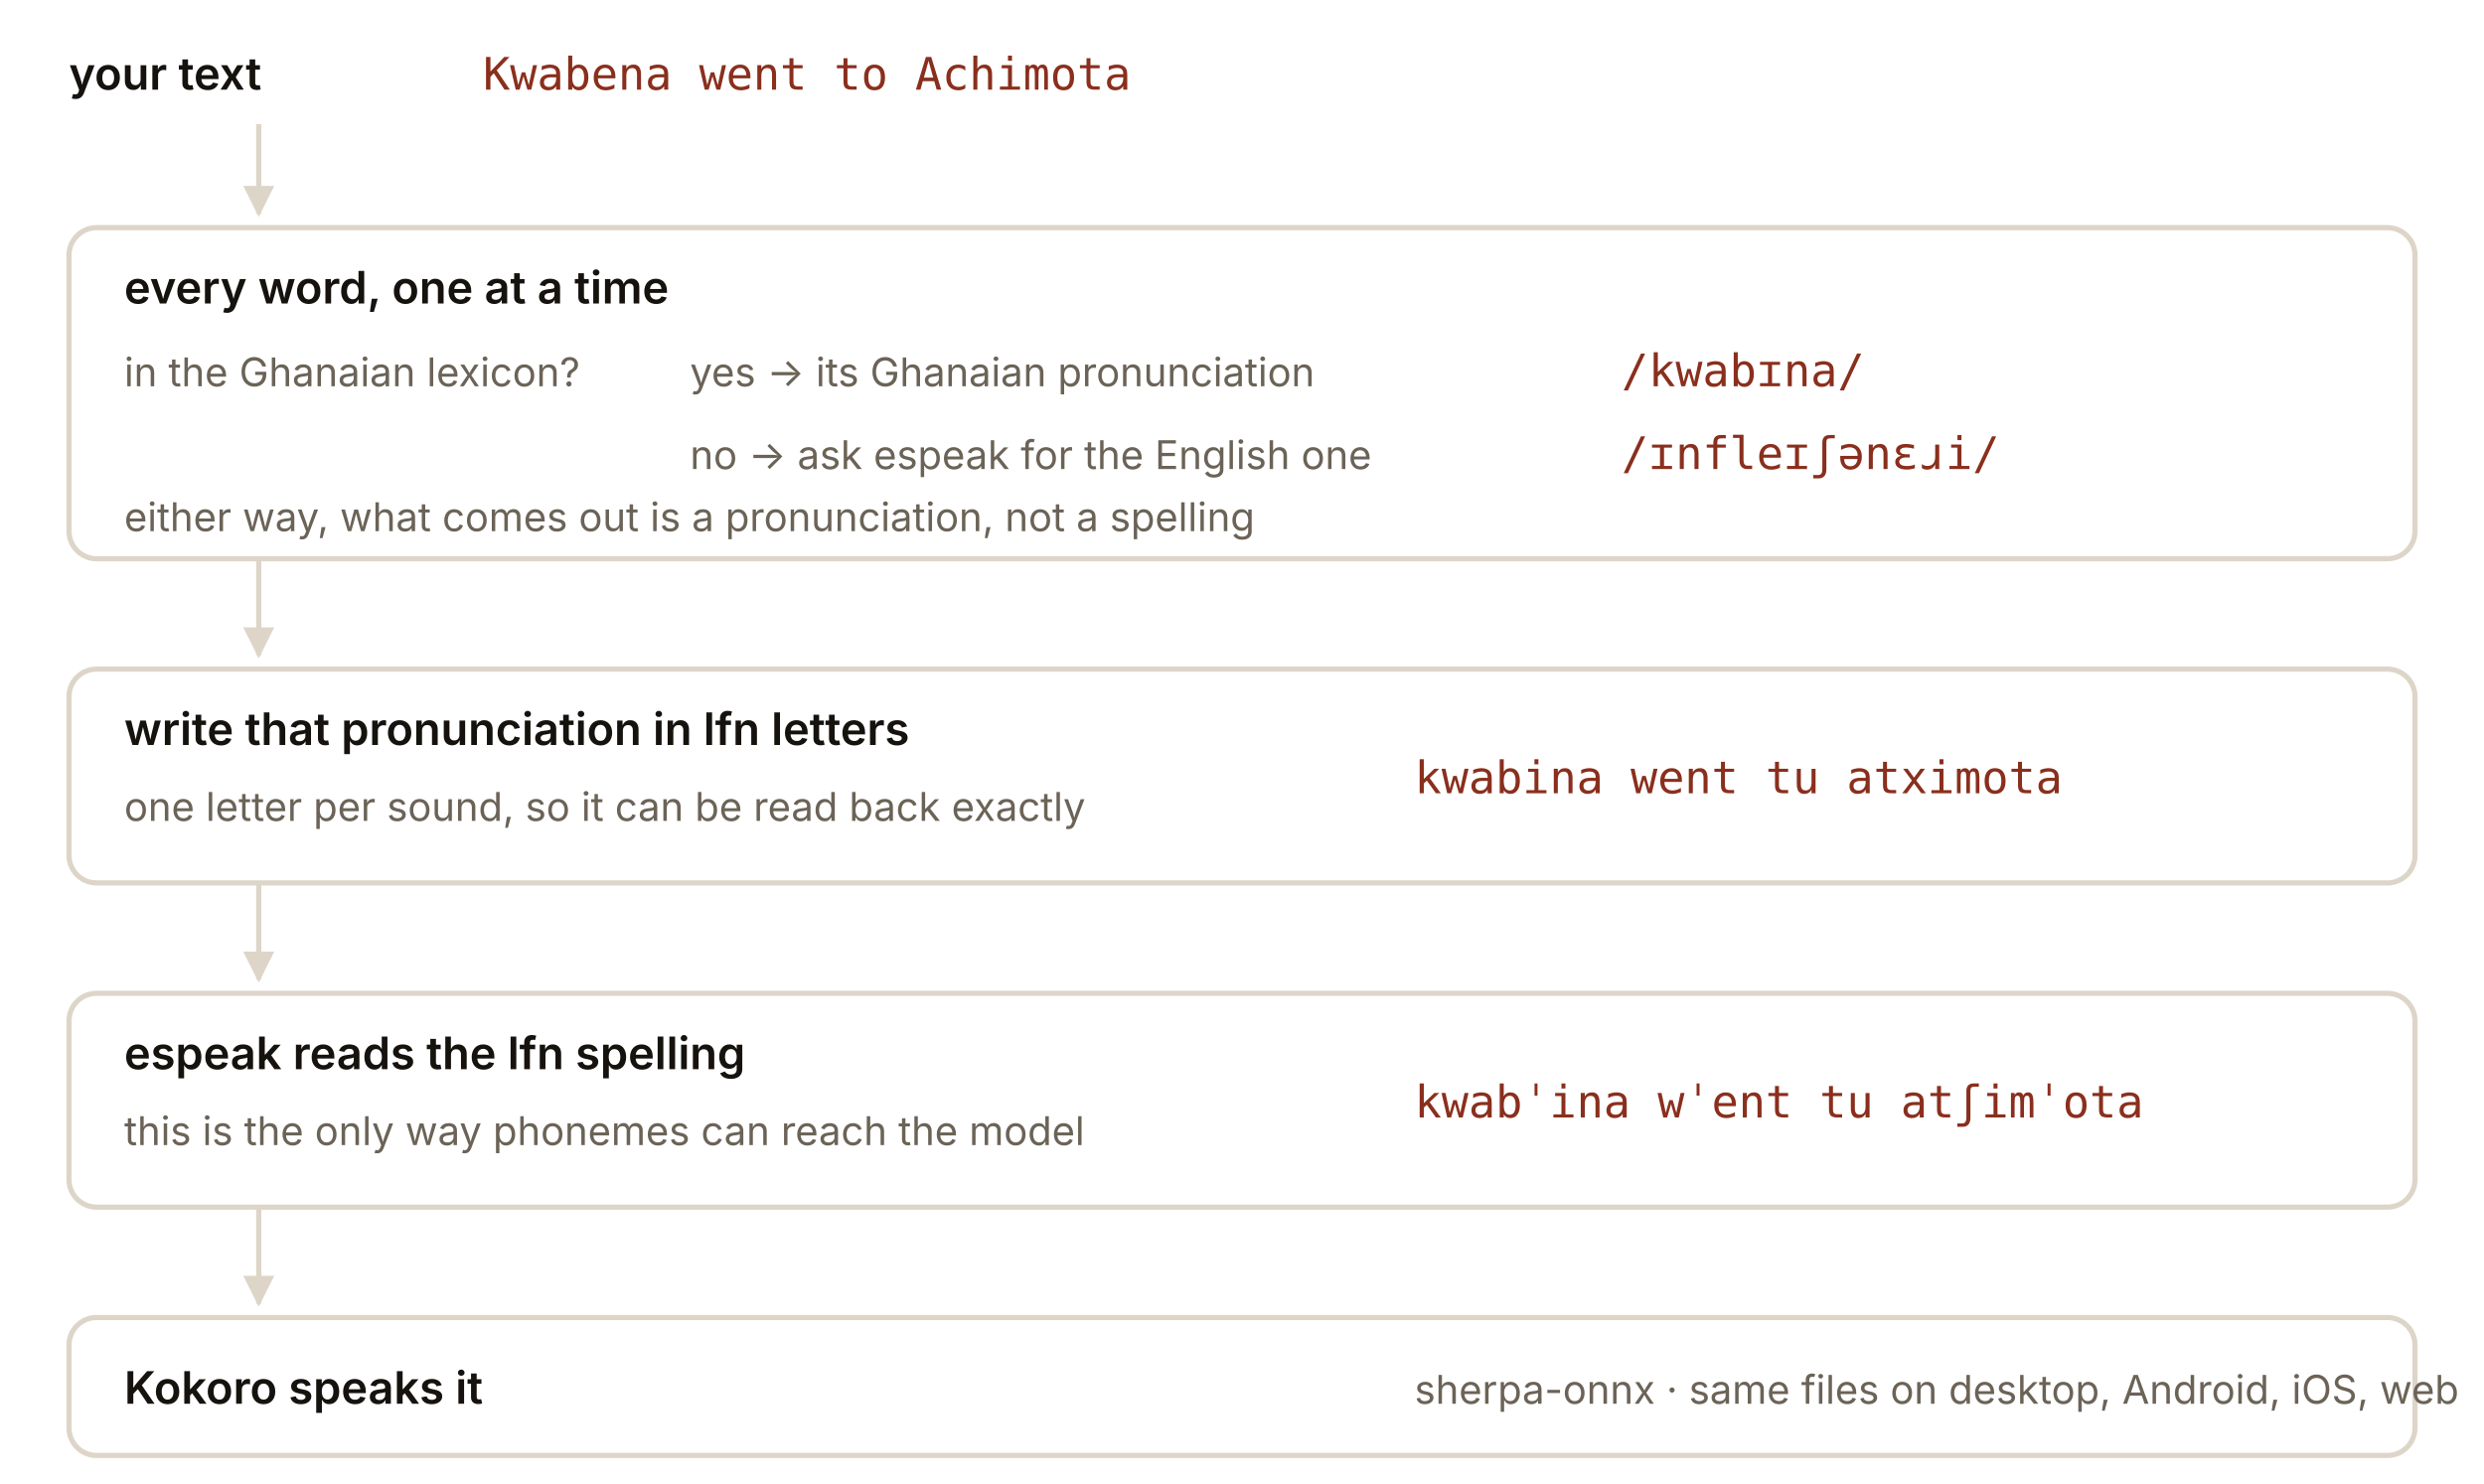
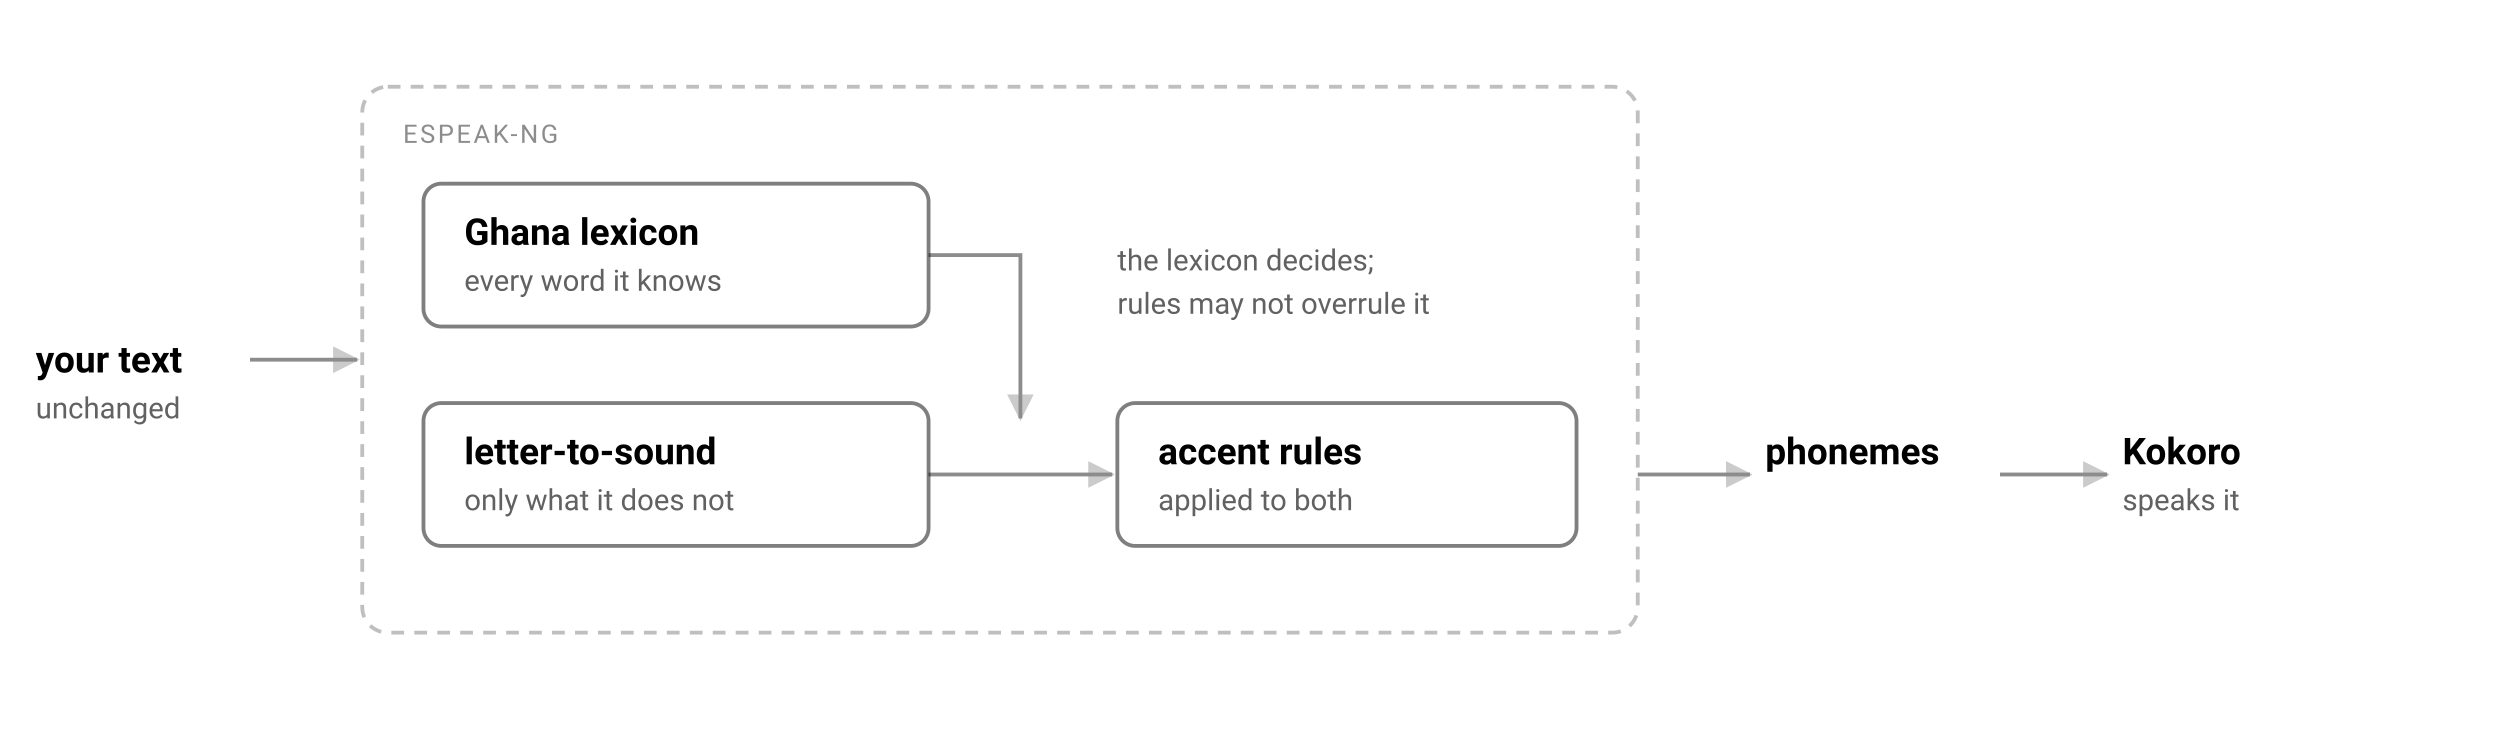
- <svg xmlns="http://www.w3.org/2000/svg" width="720" height="430" viewBox="0 0 720 430" font-family="ui-sans-serif, system-ui, -apple-system, sans-serif">
+ <svg xmlns="http://www.w3.org/2000/svg" viewBox="0 0 980 290" width="980" height="290" font-family="system-ui, -apple-system, Segoe UI, Roboto, Helvetica, Arial, sans-serif" fill="currentColor" role="img">
  <style>
-     .box   { fill: none; stroke: #ddd5c8; stroke-width: 1.5; rx: 8; }
-     .step  { font-size: 13px; font-weight: 600; fill: #16130f; }
-     .note  { font-size: 11.5px; fill: #6b6357; }
-     .data  { font-size: 13px; font-family: ui-monospace, "SF Mono", Menlo, monospace; fill: #8a2f1d; }
-     .arrow { stroke: #ddd5c8; stroke-width: 1.5; fill: none; marker-end: url(#a); }
-     .head  { fill: #ddd5c8; }
-     @media (prefers-color-scheme: dark) {
-       .box, .arrow { stroke: #37322a; }
-       .step { fill: #f2ede4; }
-       .note { fill: #a09889; }
-       .data { fill: #e0836b; }
-       .head { fill: #37322a; }
-     }
+     .box  { fill: none; stroke: currentColor; stroke-width: 1.5; opacity: .5; }
+     .grp  { fill: none; stroke: currentColor; stroke-width: 1.5; opacity: .25;
+             stroke-dasharray: 5 4; }
+     .lbl  { font-size: 14.5px; font-weight: 600; }
+     .sub  { font-size: 11.5px; opacity: .62; }
+     .tag  { font-size: 10px; opacity: .45; letter-spacing: .1em; }
+     .fl   { stroke: currentColor; stroke-width: 1.5; opacity: .45; fill: none; }
  </style>
  <defs>
-     <marker id="a" viewBox="0 0 10 10" refX="9" refY="5" markerWidth="6" markerHeight="6" orient="auto">
-       <path d="M0,0 L10,5 L0,10 z" class="head" />
+     <marker id="ar" viewBox="0 0 10 10" refX="9" refY="5" markerWidth="7" markerHeight="7" orient="auto-start-reverse">
+       <path d="M0,0 L10,5 L0,10 z" fill="currentColor" opacity=".45" />
    </marker>
  </defs>
-   <text x="20" y="26" class="step">your text</text>
-   <text x="140" y="26" class="data">Kwabena went to Achimota</text>
-   <path d="M75,36 L75,62" class="arrow" />
-   <rect x="20" y="66" width="680" height="96" class="box" />
-   <text x="36" y="88" class="step">every word, one at a time</text>
-   <text x="36" y="112" class="note">in the Ghanaian lexicon?</text>
-   <text x="200" y="112" class="note">yes  →  its Ghanaian pronunciation</text>
-   <text x="470" y="112" class="data">/kwabɪna/</text>
-   <text x="200" y="136" class="note">no   →  ask espeak for the English one</text>
-   <text x="470" y="136" class="data">/ɪnfleɪʃənɛɹi/</text>
-   <text x="36" y="154" class="note">either way, what comes out is a pronunciation, not a spelling</text>
-   <path d="M75,162 L75,190" class="arrow" />
-   <rect x="20" y="194" width="680" height="62" class="box" />
-   <text x="36" y="216" class="step">write that pronunciation in lfn letters</text>
-   <text x="36" y="238" class="note">one letter per sound, so it can be read back exactly</text>
-   <text x="410" y="230" class="data">kwabina went tu atximota</text>
-   <path d="M75,256 L75,284" class="arrow" />
-   <rect x="20" y="288" width="680" height="62" class="box" />
-   <text x="36" y="310" class="step">espeak reads the lfn spelling</text>
-   <text x="36" y="332" class="note">this is the only way phonemes can reach the model</text>
-   <text x="410" y="324" class="data">kwabˈina wˈent tu atʃimˈota</text>
-   <path d="M75,350 L75,378" class="arrow" />
-   <rect x="20" y="382" width="680" height="40" class="box" />
-   <text x="36" y="407" class="step">Kokoro speaks it</text>
-   <text x="410" y="407" class="note">sherpa-onnx · same files on desktop, Android, iOS, web</text>
+   <text class="lbl" x="14" y="146">your text</text>
+   <text class="sub" x="14" y="164">unchanged</text>
+   <line class="fl" x1="98" y1="141" x2="140" y2="141" marker-end="url(#ar)" />
+   <rect class="grp" x="142" y="34" width="500" height="214" rx="10" />
+   <text class="tag" x="158" y="56">ESPEAK-NG</text>
+   <rect class="box" x="166" y="72" width="198" height="56" rx="7" />
+   <text class="lbl" x="182" y="96">Ghana lexicon</text>
+   <text class="sub" x="182" y="114">every word it knows</text>
+   <rect class="box" x="166" y="158" width="198" height="56" rx="7" />
+   <text class="lbl" x="182" y="182">letter-to-sound</text>
+   <text class="sub" x="182" y="200">only what it does not</text>
+   <path class="fl" d="M364,100 H400 V164" marker-end="url(#ar)" />
+   <path class="fl" d="M364,186 H436" marker-end="url(#ar)" />
+   <rect class="box" x="438" y="158" width="180" height="56" rx="7" />
+   <text class="lbl" x="454" y="182">accent rules</text>
+   <text class="sub" x="454" y="200">applied to both</text>
+   <text class="sub" x="438" y="106">the lexicon decides;</text>
+   <text class="sub" x="438" y="123">rules may not overrule it</text>
+   <line class="fl" x1="642" y1="186" x2="686" y2="186" marker-end="url(#ar)" />
+   <text class="lbl" x="692" y="182">phonemes</text>
+   <line class="fl" x1="784" y1="186" x2="826" y2="186" marker-end="url(#ar)" />
+   <text class="lbl" x="832" y="182">Kokoro</text>
+   <text class="sub" x="832" y="200">speaks it</text>
</svg>
